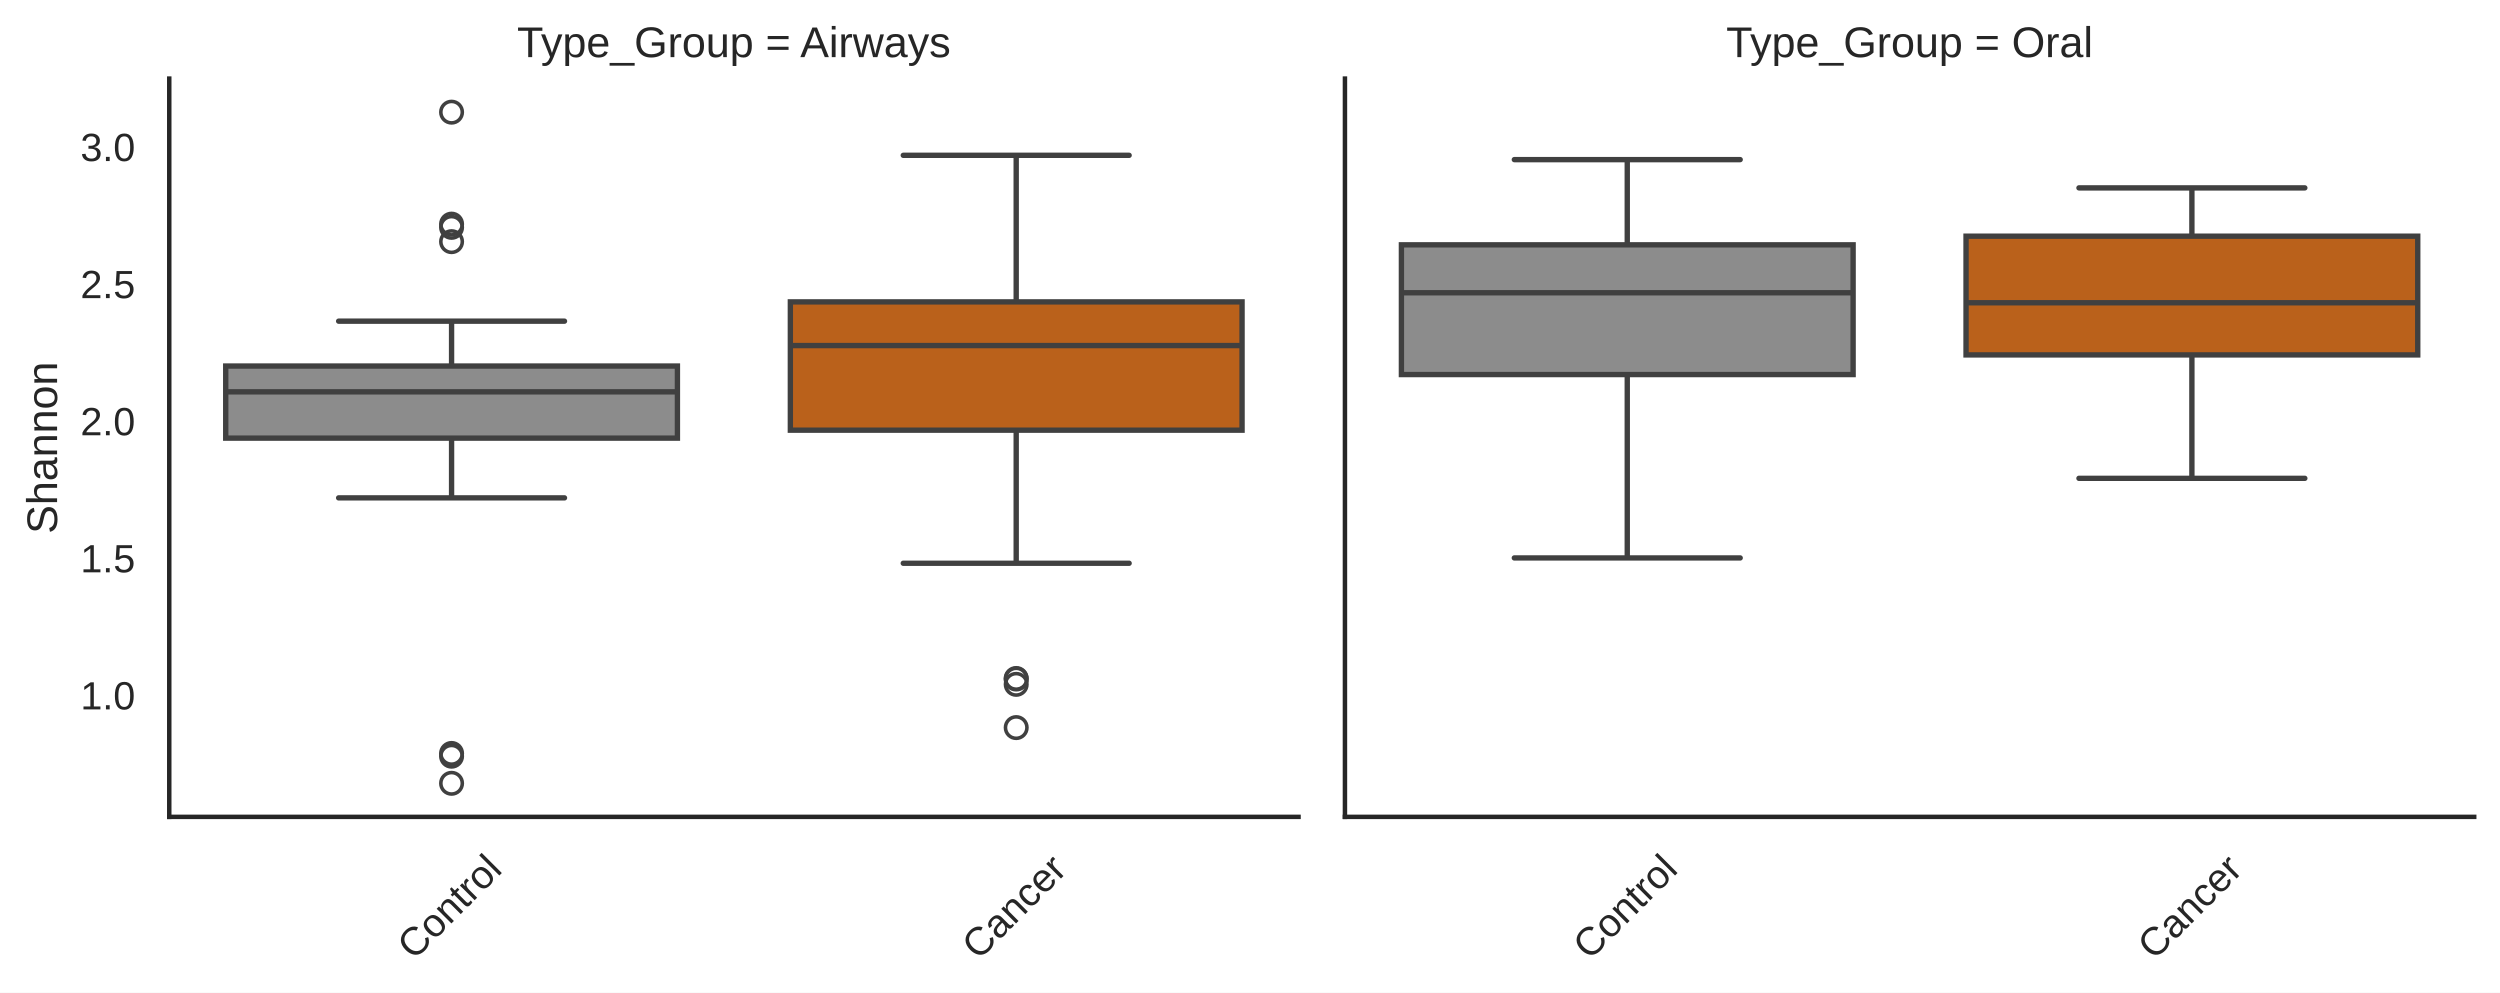
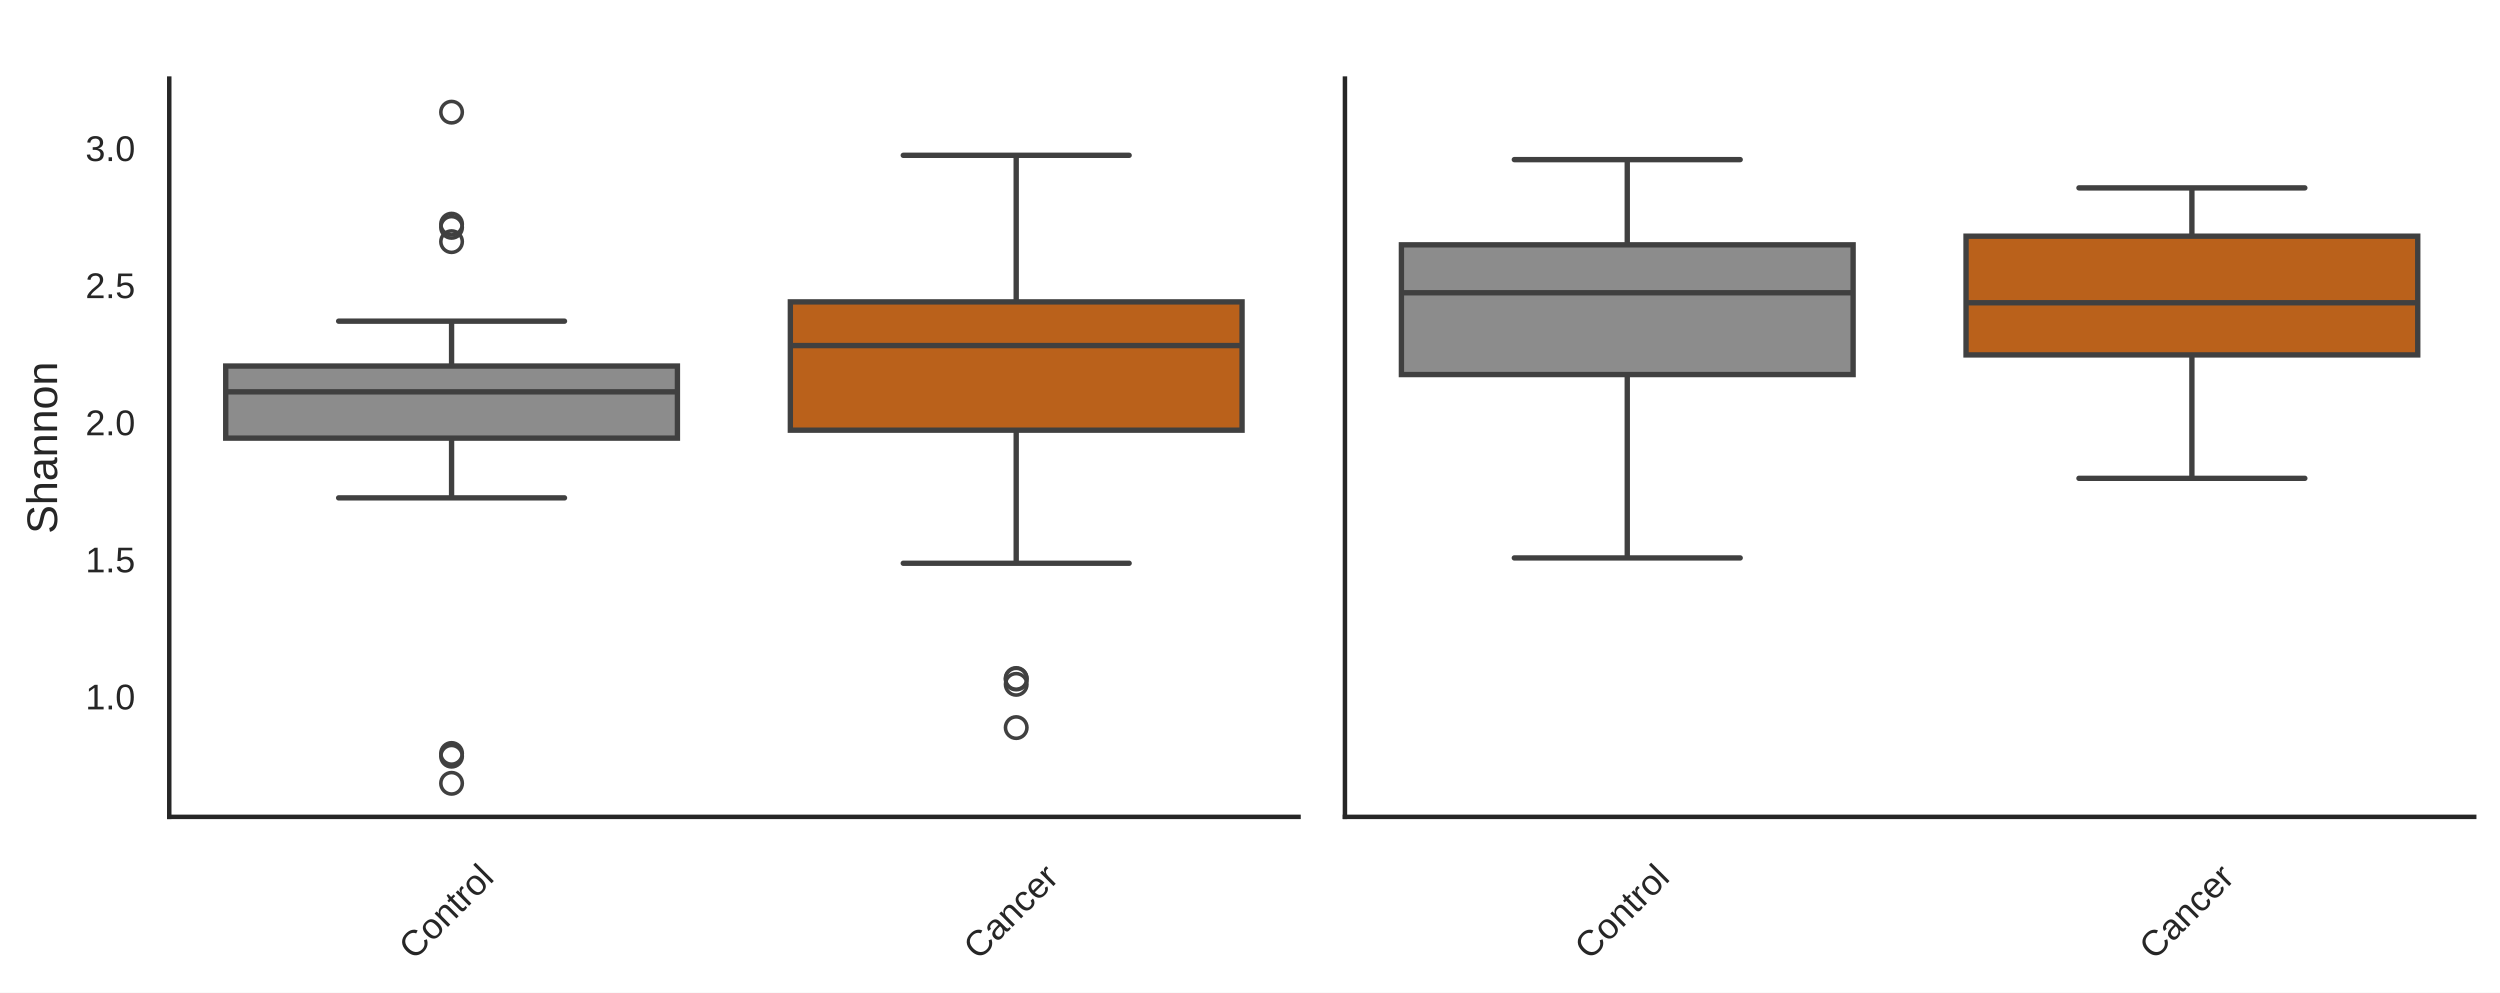
<svg xmlns="http://www.w3.org/2000/svg" xmlns:xlink="http://www.w3.org/1999/xlink" width="697.944pt" height="277.122pt" viewBox="0 0 697.944 277.122" version="1.1">
  <defs>
    <style type="text/css">*{stroke-linejoin: round; stroke-linecap: butt}</style>
  </defs>
  <g id="figure_1">
    <g id="patch_1">
      <path d="M 0 277.122  L 697.944 277.122  L 697.944 0  L 0 0  z " style="fill: #ffffff" />
    </g>
    <g id="axes_1">
      <g id="patch_2">
        <path d="M 47.252 228.05  L 362.518 228.05  L 362.518 21.943  L 47.252 21.943  z " style="fill: #ffffff" />
      </g>
      <g id="matplotlib.axis_1">
        <g id="xtick_1">
          <g id="text_1">
-             <text style="font-size: 11px; font-family: 'Arial', 'DejaVu Sans', 'Liberation Sans', 'Bitstream Vera Sans', sans-serif; fill: #262626" transform="translate(115.5449 268.2847) rotate(-45)">Control</text>
+             <text style="font-size: 10px; font-family: 'Arial', 'DejaVu Sans', 'Liberation Sans', 'Bitstream Vera Sans', sans-serif; fill: #262626" transform="translate(115.5449 268.2847) rotate(-45)">Control</text>
          </g>
        </g>
        <g id="xtick_2">
          <g id="text_2">
-             <text style="font-size: 11px; font-family: 'Arial', 'DejaVu Sans', 'Liberation Sans', 'Bitstream Vera Sans', sans-serif; fill: #262626" transform="translate(273.178 268.2847) rotate(-45)">Cancer</text>
+             <text style="font-size: 10px; font-family: 'Arial', 'DejaVu Sans', 'Liberation Sans', 'Bitstream Vera Sans', sans-serif; fill: #262626" transform="translate(273.178 268.2847) rotate(-45)">Cancer</text>
          </g>
        </g>
      </g>
      <g id="matplotlib.axis_2">
        <g id="ytick_1">
          <g id="text_3">
-             <text style="font-size: 11px; font-family: 'Arial', 'DejaVu Sans', 'Liberation Sans', 'Bitstream Vera Sans', sans-serif; text-anchor: end; fill: #262626" x="37.752" y="198.053" transform="rotate(-0 37.75172 198.0533)">1.0</text>
+             <text style="font-size: 10px; font-family: 'Arial', 'DejaVu Sans', 'Liberation Sans', 'Bitstream Vera Sans', sans-serif; text-anchor: end; fill: #262626" x="37.752" y="198.053" transform="rotate(-0 37.75172 198.0533)">1.0</text>
          </g>
        </g>
        <g id="ytick_2">
          <g id="text_4">
-             <text style="font-size: 11px; font-family: 'Arial', 'DejaVu Sans', 'Liberation Sans', 'Bitstream Vera Sans', sans-serif; text-anchor: end; fill: #262626" x="37.752" y="159.78" transform="rotate(-0 37.75172 159.7805)">1.5</text>
+             <text style="font-size: 10px; font-family: 'Arial', 'DejaVu Sans', 'Liberation Sans', 'Bitstream Vera Sans', sans-serif; text-anchor: end; fill: #262626" x="37.752" y="159.78" transform="rotate(-0 37.75172 159.7805)">1.5</text>
          </g>
        </g>
        <g id="ytick_3">
          <g id="text_5">
-             <text style="font-size: 11px; font-family: 'Arial', 'DejaVu Sans', 'Liberation Sans', 'Bitstream Vera Sans', sans-serif; text-anchor: end; fill: #262626" x="37.752" y="121.508" transform="rotate(-0 37.75172 121.5077)">2.0</text>
+             <text style="font-size: 10px; font-family: 'Arial', 'DejaVu Sans', 'Liberation Sans', 'Bitstream Vera Sans', sans-serif; text-anchor: end; fill: #262626" x="37.752" y="121.508" transform="rotate(-0 37.75172 121.5077)">2.0</text>
          </g>
        </g>
        <g id="ytick_4">
          <g id="text_6">
-             <text style="font-size: 11px; font-family: 'Arial', 'DejaVu Sans', 'Liberation Sans', 'Bitstream Vera Sans', sans-serif; text-anchor: end; fill: #262626" x="37.752" y="83.235" transform="rotate(-0 37.75172 83.23491)">2.5</text>
+             <text style="font-size: 10px; font-family: 'Arial', 'DejaVu Sans', 'Liberation Sans', 'Bitstream Vera Sans', sans-serif; text-anchor: end; fill: #262626" x="37.752" y="83.235" transform="rotate(-0 37.75172 83.23491)">2.5</text>
          </g>
        </g>
        <g id="ytick_5">
          <g id="text_7">
-             <text style="font-size: 11px; font-family: 'Arial', 'DejaVu Sans', 'Liberation Sans', 'Bitstream Vera Sans', sans-serif; text-anchor: end; fill: #262626" x="37.752" y="44.962" transform="rotate(-0 37.75172 44.96212)">3.0</text>
+             <text style="font-size: 10px; font-family: 'Arial', 'DejaVu Sans', 'Liberation Sans', 'Bitstream Vera Sans', sans-serif; text-anchor: end; fill: #262626" x="37.752" y="44.962" transform="rotate(-0 37.75172 44.96212)">3.0</text>
          </g>
        </g>
        <g id="text_8">
          <text style="font-size: 12px; font-family: 'Arial', 'DejaVu Sans', 'Liberation Sans', 'Bitstream Vera Sans', sans-serif; text-anchor: middle; fill: #262626" x="15.936" y="124.996" transform="rotate(-90 15.93633 124.9963)">Shannon</text>
        </g>
      </g>
      <g id="patch_3">
        <path d="M 63.015 122.318  L 189.121 122.318  L 189.121 102.191  L 63.015 102.191  L 63.015 122.318  z " clip-path="url(#p0ed1b20c3d)" style="fill: #8c8c8c; stroke: #404040; stroke-width: 1.5; stroke-linejoin: miter" />
      </g>
      <g id="line2d_1">
        <path d="M 126.068 122.318  L 126.068 138.996  " clip-path="url(#p0ed1b20c3d)" style="fill: none; stroke: #404040; stroke-width: 1.5" />
      </g>
      <g id="line2d_2">
        <path d="M 126.068 102.191  L 126.068 89.662  " clip-path="url(#p0ed1b20c3d)" style="fill: none; stroke: #404040; stroke-width: 1.5" />
      </g>
      <g id="line2d_3">
        <path d="M 94.542 138.996  L 157.595 138.996  " clip-path="url(#p0ed1b20c3d)" style="fill: none; stroke: #404040; stroke-width: 1.5; stroke-linecap: round" />
      </g>
      <g id="line2d_4">
        <path d="M 94.542 89.662  L 157.595 89.662  " clip-path="url(#p0ed1b20c3d)" style="fill: none; stroke: #404040; stroke-width: 1.5; stroke-linecap: round" />
      </g>
      <g id="line2d_5">
        <defs>
          <path id="m1e566603b7" d="M 0 3  C 0.796 3 1.559 2.684 2.121 2.121  C 2.684 1.559 3 0.796 3 0  C 3 -0.796 2.684 -1.559 2.121 -2.121  C 1.559 -2.684 0.796 -3 0 -3  C -0.796 -3 -1.559 -2.684 -2.121 -2.121  C -2.684 -1.559 -3 -0.796 -3 0  C -3 0.796 -2.684 1.559 -2.121 2.121  C -1.559 2.684 -0.796 3 0 3  z " style="stroke: #404040" />
        </defs>
        <g clip-path="url(#p0ed1b20c3d)">
          <use xlink:href="#m1e566603b7" x="126.068" y="218.681" style="fill-opacity: 0; stroke: #404040" />
          <use xlink:href="#m1e566603b7" x="126.068" y="210.344" style="fill-opacity: 0; stroke: #404040" />
          <use xlink:href="#m1e566603b7" x="126.068" y="211.112" style="fill-opacity: 0; stroke: #404040" />
          <use xlink:href="#m1e566603b7" x="126.068" y="67.463" style="fill-opacity: 0; stroke: #404040" />
          <use xlink:href="#m1e566603b7" x="126.068" y="62.572" style="fill-opacity: 0; stroke: #404040" />
          <use xlink:href="#m1e566603b7" x="126.068" y="63.471" style="fill-opacity: 0; stroke: #404040" />
          <use xlink:href="#m1e566603b7" x="126.068" y="31.312" style="fill-opacity: 0; stroke: #404040" />
        </g>
      </g>
      <g id="patch_4">
        <path d="M 220.648 120.096  L 346.755 120.096  L 346.755 84.278  L 220.648 84.278  L 220.648 120.096  z " clip-path="url(#p0ed1b20c3d)" style="fill: #ba611b; stroke: #404040; stroke-width: 1.5; stroke-linejoin: miter" />
      </g>
      <g id="line2d_6">
        <path d="M 283.701 120.096  L 283.701 157.25  " clip-path="url(#p0ed1b20c3d)" style="fill: none; stroke: #404040; stroke-width: 1.5" />
      </g>
      <g id="line2d_7">
        <path d="M 283.701 84.278  L 283.701 43.362  " clip-path="url(#p0ed1b20c3d)" style="fill: none; stroke: #404040; stroke-width: 1.5" />
      </g>
      <g id="line2d_8">
        <path d="M 252.175 157.25  L 315.228 157.25  " clip-path="url(#p0ed1b20c3d)" style="fill: none; stroke: #404040; stroke-width: 1.5; stroke-linecap: round" />
      </g>
      <g id="line2d_9">
        <path d="M 252.175 43.362  L 315.228 43.362  " clip-path="url(#p0ed1b20c3d)" style="fill: none; stroke: #404040; stroke-width: 1.5; stroke-linecap: round" />
      </g>
      <g id="line2d_10">
        <g clip-path="url(#p0ed1b20c3d)">
          <use xlink:href="#m1e566603b7" x="283.701" y="189.418" style="fill-opacity: 0; stroke: #404040" />
          <use xlink:href="#m1e566603b7" x="283.701" y="203.127" style="fill-opacity: 0; stroke: #404040" />
          <use xlink:href="#m1e566603b7" x="283.701" y="189.57" style="fill-opacity: 0; stroke: #404040" />
          <use xlink:href="#m1e566603b7" x="283.701" y="191.054" style="fill-opacity: 0; stroke: #404040" />
        </g>
      </g>
      <g id="line2d_11">
        <path d="M 63.015 109.393  L 189.121 109.393  " clip-path="url(#p0ed1b20c3d)" style="fill: none; stroke: #404040; stroke-width: 1.5" />
      </g>
      <g id="line2d_12">
        <path d="M 220.648 96.469  L 346.755 96.469  " clip-path="url(#p0ed1b20c3d)" style="fill: none; stroke: #404040; stroke-width: 1.5" />
      </g>
      <g id="patch_5">
        <path d="M 47.252 228.05  L 47.252 21.943  " style="fill: none; stroke: #262626; stroke-width: 1.25; stroke-linejoin: miter; stroke-linecap: square" />
      </g>
      <g id="patch_6">
        <path d="M 47.252 228.05  L 362.518 228.05  " style="fill: none; stroke: #262626; stroke-width: 1.25; stroke-linejoin: miter; stroke-linecap: square" />
      </g>
-       <g id="text_9">
-         <text style="font-size: 12px; font-family: 'Arial', 'DejaVu Sans', 'Liberation Sans', 'Bitstream Vera Sans', sans-serif; text-anchor: middle; fill: #262626" x="204.885" y="15.943" transform="rotate(-0 204.8848 15.94313)">Type_Group = Airways</text>
-       </g>
    </g>
    <g id="axes_2">
      <g id="patch_7">
        <path d="M 375.478 228.05  L 690.744 228.05  L 690.744 21.943  L 375.478 21.943  z " style="fill: #ffffff" />
      </g>
      <g id="matplotlib.axis_3">
        <g id="xtick_3">
          <g id="text_10">
-             <text style="font-size: 11px; font-family: 'Arial', 'DejaVu Sans', 'Liberation Sans', 'Bitstream Vera Sans', sans-serif; fill: #262626" transform="translate(443.771 268.2847) rotate(-45)">Control</text>
+             <text style="font-size: 10px; font-family: 'Arial', 'DejaVu Sans', 'Liberation Sans', 'Bitstream Vera Sans', sans-serif; fill: #262626" transform="translate(443.771 268.2847) rotate(-45)">Control</text>
          </g>
        </g>
        <g id="xtick_4">
          <g id="text_11">
-             <text style="font-size: 11px; font-family: 'Arial', 'DejaVu Sans', 'Liberation Sans', 'Bitstream Vera Sans', sans-serif; fill: #262626" transform="translate(601.4041 268.2847) rotate(-45)">Cancer</text>
+             <text style="font-size: 10px; font-family: 'Arial', 'DejaVu Sans', 'Liberation Sans', 'Bitstream Vera Sans', sans-serif; fill: #262626" transform="translate(601.4041 268.2847) rotate(-45)">Cancer</text>
          </g>
        </g>
      </g>
      <g id="matplotlib.axis_4">
        <g id="ytick_6" />
        <g id="ytick_7" />
        <g id="ytick_8" />
        <g id="ytick_9" />
        <g id="ytick_10" />
      </g>
      <g id="patch_8">
        <path d="M 391.241 104.569  L 517.348 104.569  L 517.348 68.35  L 391.241 68.35  L 391.241 104.569  z " clip-path="url(#p116f3e0769)" style="fill: #8c8c8c; stroke: #404040; stroke-width: 1.5; stroke-linejoin: miter" />
      </g>
      <g id="line2d_13">
        <path d="M 454.294 104.569  L 454.294 155.761  " clip-path="url(#p116f3e0769)" style="fill: none; stroke: #404040; stroke-width: 1.5" />
      </g>
      <g id="line2d_14">
        <path d="M 454.294 68.35  L 454.294 44.561  " clip-path="url(#p116f3e0769)" style="fill: none; stroke: #404040; stroke-width: 1.5" />
      </g>
      <g id="line2d_15">
        <path d="M 422.768 155.761  L 485.821 155.761  " clip-path="url(#p116f3e0769)" style="fill: none; stroke: #404040; stroke-width: 1.5; stroke-linecap: round" />
      </g>
      <g id="line2d_16">
        <path d="M 422.768 44.561  L 485.821 44.561  " clip-path="url(#p116f3e0769)" style="fill: none; stroke: #404040; stroke-width: 1.5; stroke-linecap: round" />
      </g>
      <g id="line2d_17" />
      <g id="patch_9">
        <path d="M 548.874 99.083  L 674.981 99.083  L 674.981 65.938  L 548.874 65.938  L 548.874 99.083  z " clip-path="url(#p116f3e0769)" style="fill: #ba611b; stroke: #404040; stroke-width: 1.5; stroke-linejoin: miter" />
      </g>
      <g id="line2d_18">
        <path d="M 611.927 99.083  L 611.927 133.539  " clip-path="url(#p116f3e0769)" style="fill: none; stroke: #404040; stroke-width: 1.5" />
      </g>
      <g id="line2d_19">
        <path d="M 611.927 65.938  L 611.927 52.453  " clip-path="url(#p116f3e0769)" style="fill: none; stroke: #404040; stroke-width: 1.5" />
      </g>
      <g id="line2d_20">
        <path d="M 580.401 133.539  L 643.454 133.539  " clip-path="url(#p116f3e0769)" style="fill: none; stroke: #404040; stroke-width: 1.5; stroke-linecap: round" />
      </g>
      <g id="line2d_21">
        <path d="M 580.401 52.453  L 643.454 52.453  " clip-path="url(#p116f3e0769)" style="fill: none; stroke: #404040; stroke-width: 1.5; stroke-linecap: round" />
      </g>
      <g id="line2d_22" />
      <g id="line2d_23">
        <path d="M 391.241 81.733  L 517.348 81.733  " clip-path="url(#p116f3e0769)" style="fill: none; stroke: #404040; stroke-width: 1.5" />
      </g>
      <g id="line2d_24">
        <path d="M 548.874 84.526  L 674.981 84.526  " clip-path="url(#p116f3e0769)" style="fill: none; stroke: #404040; stroke-width: 1.5" />
      </g>
      <g id="patch_10">
        <path d="M 375.478 228.05  L 375.478 21.943  " style="fill: none; stroke: #262626; stroke-width: 1.25; stroke-linejoin: miter; stroke-linecap: square" />
      </g>
      <g id="patch_11">
        <path d="M 375.478 228.05  L 690.744 228.05  " style="fill: none; stroke: #262626; stroke-width: 1.25; stroke-linejoin: miter; stroke-linecap: square" />
      </g>
-       <g id="text_12">
-         <text style="font-size: 12px; font-family: 'Arial', 'DejaVu Sans', 'Liberation Sans', 'Bitstream Vera Sans', sans-serif; text-anchor: middle; fill: #262626" x="533.111" y="15.943" transform="rotate(-0 533.1109 15.94313)">Type_Group = Oral</text>
-       </g>
    </g>
  </g>
  <defs>
    <clipPath id="p0ed1b20c3d">
      <rect x="47.252" y="21.943" width="315.266" height="206.106" />
    </clipPath>
    <clipPath id="p116f3e0769">
      <rect x="375.478" y="21.943" width="315.266" height="206.106" />
    </clipPath>
  </defs>
</svg>
